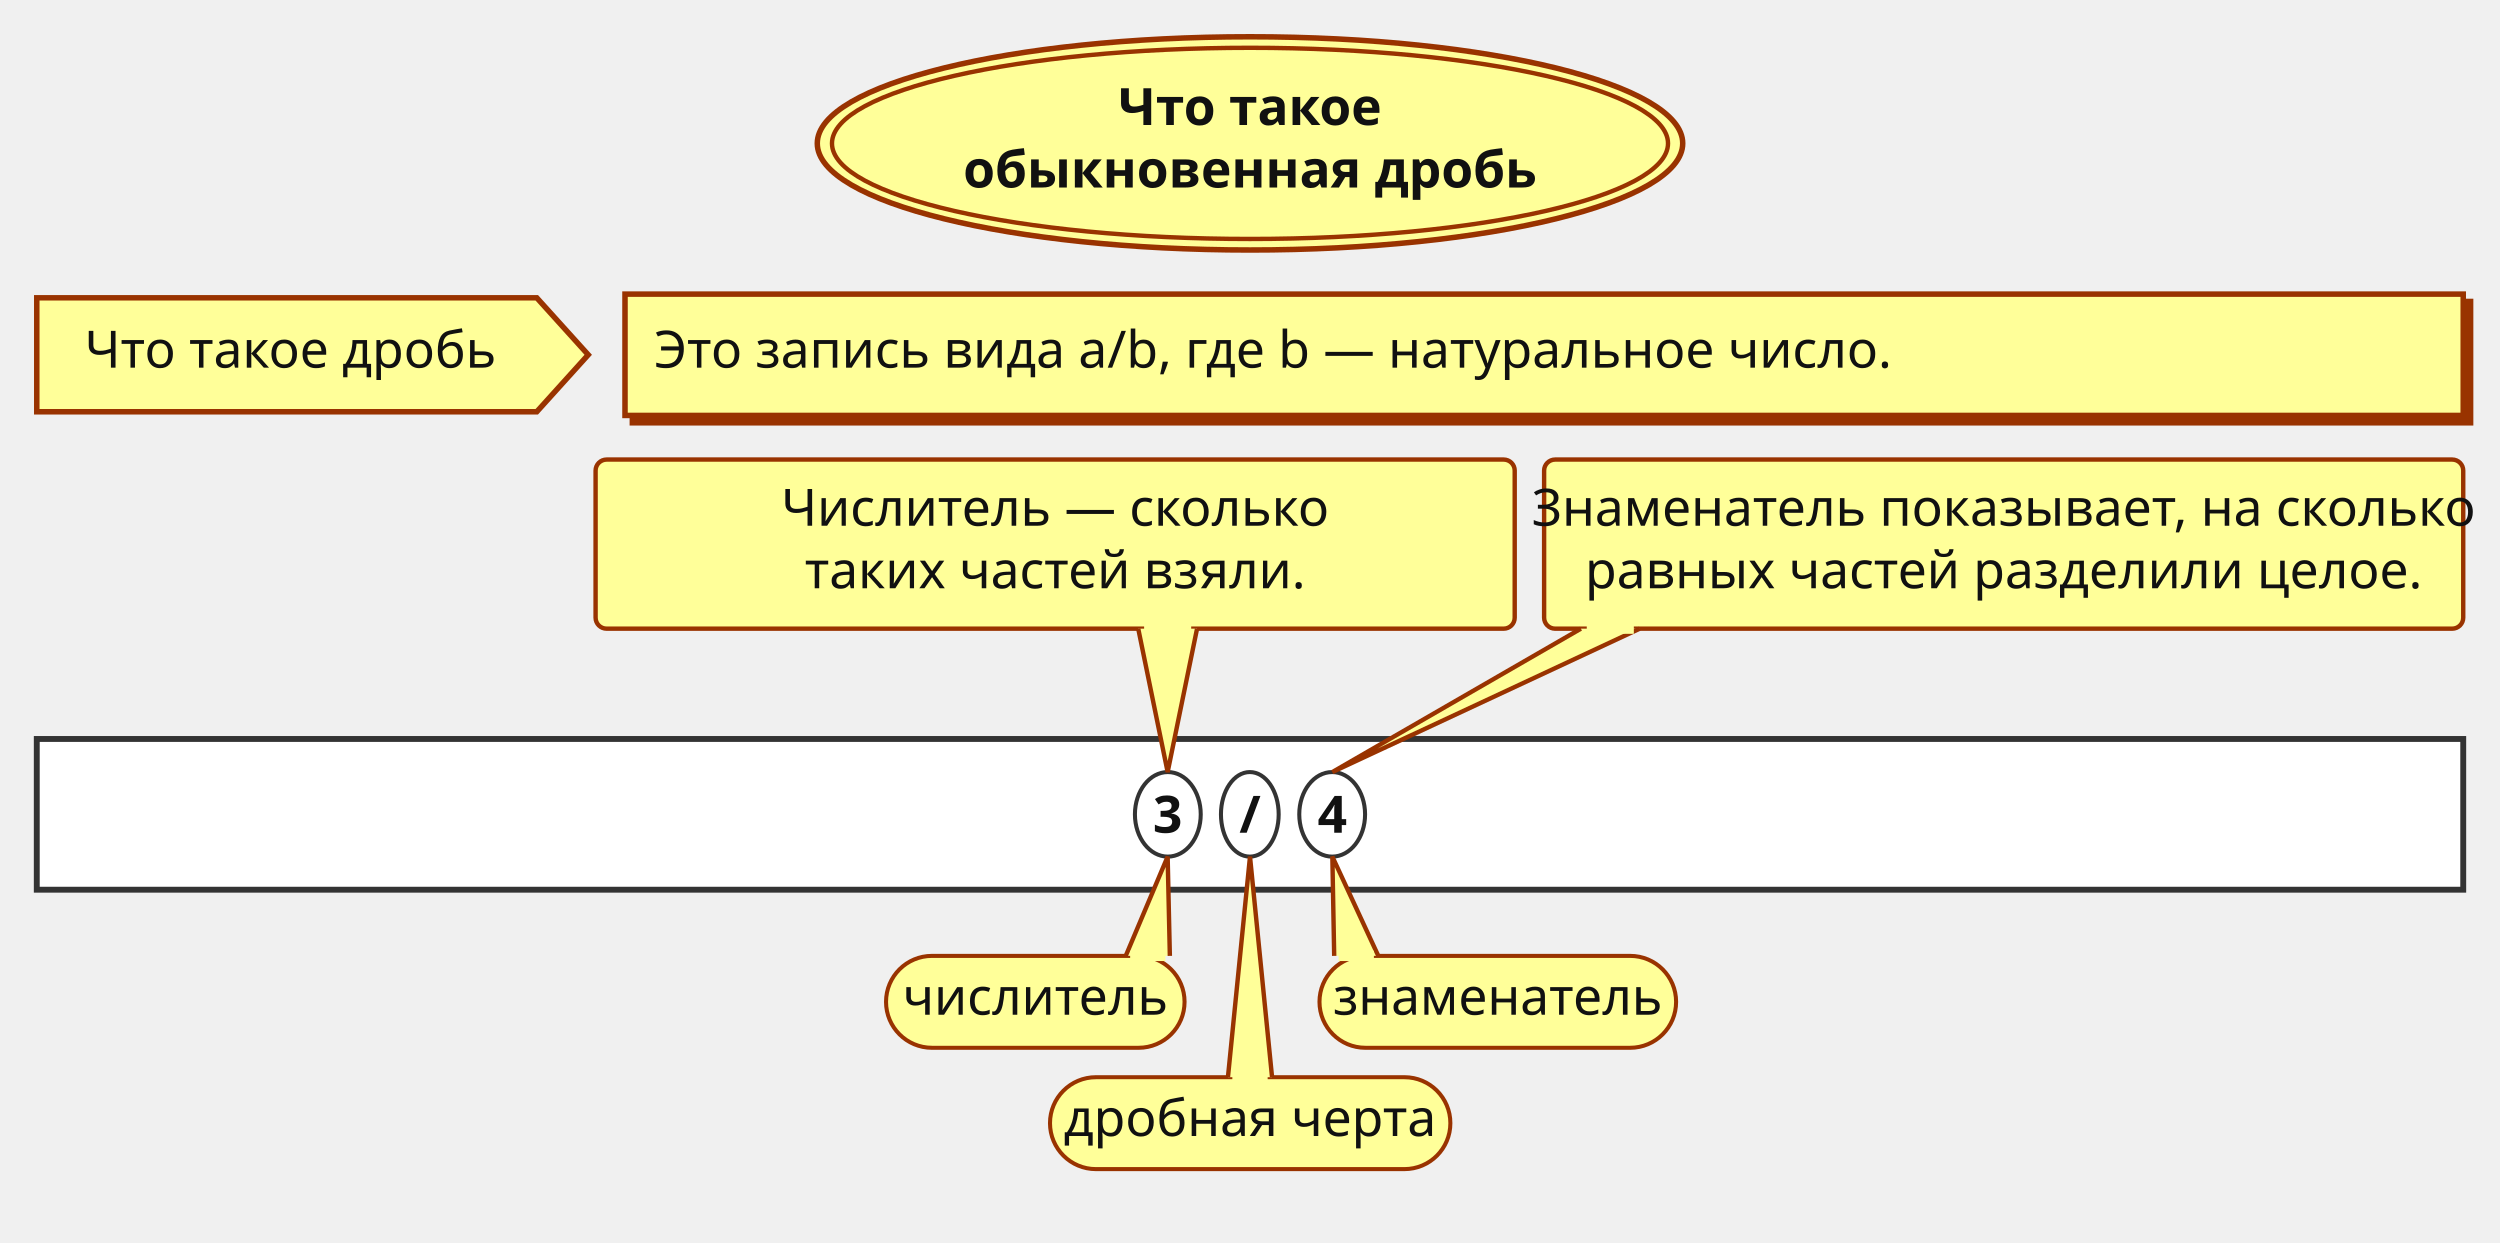
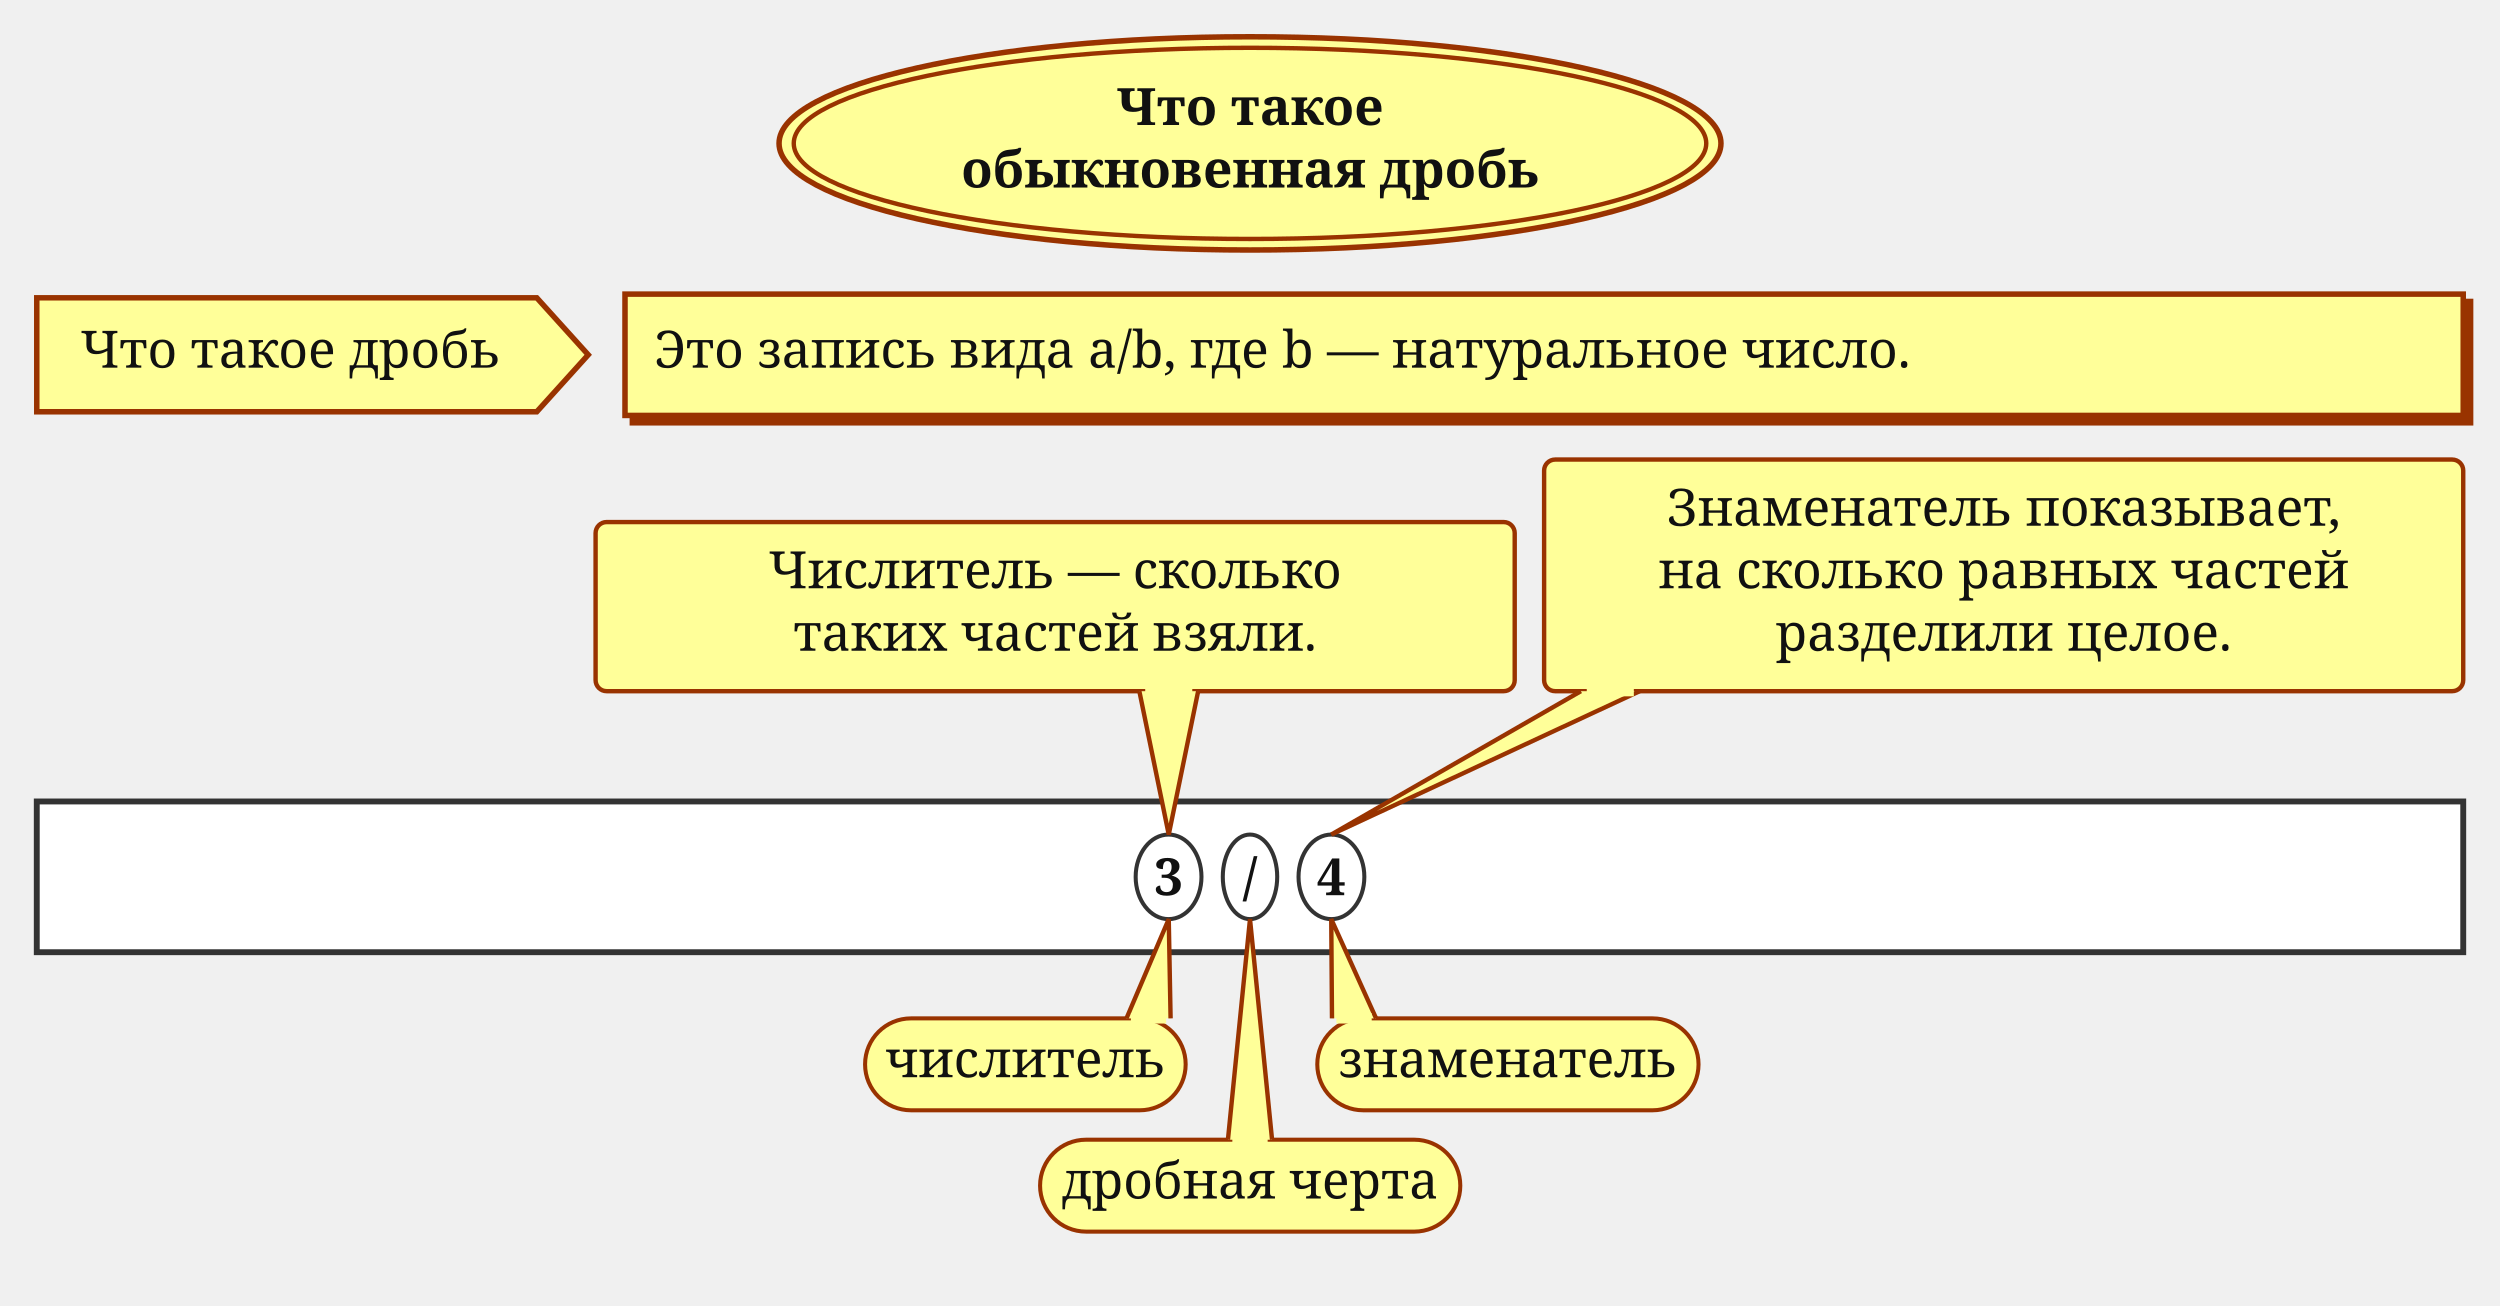
- <svg xmlns="http://www.w3.org/2000/svg" width="680" height="338" viewBox="0 0 680 338" font-family="PT Sans, sans-serif">
+ <svg xmlns="http://www.w3.org/2000/svg" width="680" height="355" viewBox="0 0 680 355" font-family="PT Serif, serif">
  <g transform="translate(0.0,0.0)">
-     <ellipse cx="340.0" cy="39.0" rx="117.7" ry="29.0" fill="#FFFF99" stroke="#993300" stroke-width="1.5" />
-     <ellipse cx="340.0" cy="39.0" rx="113.7" ry="26.0" fill="none" stroke="#993300" stroke-width="1.2" />
+     <ellipse cx="340.0" cy="39.0" rx="128.1" ry="29.0" fill="#FFFF99" stroke="#993300" stroke-width="1.5" />
+     <ellipse cx="340.0" cy="39.0" rx="124.1" ry="26.0" fill="none" stroke="#993300" stroke-width="1.2" />
    <text x="340.0" y="34.0" font-size="14" text-anchor="middle" font-weight="bold" fill="#111">Что такое</text>
    <text x="340.0" y="51.0" font-size="14" text-anchor="middle" font-weight="bold" fill="#111">обыкновенная дробь</text>
    <path d="M10.0,81.0H146.0L160.0,96.5L146.0,112.0H10.0Z" fill="#FFFF99" stroke="#993300" stroke-width="1.5" />
    <text x="79.0" y="100.0" font-size="14" text-anchor="middle" fill="#111">Что такое дробь</text>
    <g class="memo">
      <rect x="172.0" y="82.0" width="500.0" height="33.0" rx="0" fill="#993300" stroke="#993300" stroke-width="1.5" />
      <rect x="170.0" y="80.0" width="500.0" height="33.0" rx="0" fill="#FFFF99" stroke="#993300" stroke-width="1.5" />
      <g class="memo-t">
        <text x="178.0" y="100.0" font-size="14" text-anchor="start" fill="#111">Это запись вида a/b, где b — натуральное число.</text>
      </g>
    </g>
    <g transform="translate(10.0,125.0)">
-       <rect x="0.0" y="76.0" width="660.0" height="41.0" rx="0" fill="#FFFFFF" stroke="#333333" stroke-width="1.6" />
-       <rect x="298.7" y="85.0" width="17.9" height="23.0" rx="11.5" fill="#fff" stroke="#333333" stroke-width="1.1" />
-       <text x="307.6" y="101.5" font-size="14" text-anchor="middle" font-weight="bold" fill="#111">3</text>
-       <text x="317.6" y="101.5" font-size="14" text-anchor="start" font-weight="bold" fill="#111"> </text>
-       <rect x="322.1" y="85.0" width="15.7" height="23.0" rx="11.5" fill="#fff" stroke="#333333" stroke-width="1.1" />
-       <text x="330.0" y="101.5" font-size="14" text-anchor="middle" font-weight="bold" fill="#111">/</text>
-       <text x="338.9" y="101.5" font-size="14" text-anchor="start" font-weight="bold" fill="#111"> </text>
-       <rect x="343.4" y="85.0" width="17.9" height="23.0" rx="11.5" fill="#fff" stroke="#333333" stroke-width="1.1" />
-       <text x="352.4" y="101.5" font-size="14" text-anchor="middle" font-weight="bold" fill="#111">4</text>
-       <rect x="152.0" y="0.0" width="250.0" height="46.0" rx="3" fill="#FFFF99" stroke="#993300" stroke-width="1.2" />
+       <rect x="0.0" y="93.0" width="660.0" height="41.0" rx="0" fill="#FFFFFF" stroke="#333333" stroke-width="1.6" />
+       <rect x="298.9" y="102.0" width="17.9" height="23.0" rx="11.5" fill="#fff" stroke="#333333" stroke-width="1.1" />
+       <text x="307.9" y="118.5" font-size="14" text-anchor="middle" font-weight="bold" fill="#111">3</text>
+       <text x="317.8" y="118.5" font-size="14" text-anchor="start" font-weight="bold" fill="#111"> </text>
+       <rect x="322.6" y="102.0" width="14.8" height="23.0" rx="11.5" fill="#fff" stroke="#333333" stroke-width="1.1" />
+       <text x="330.0" y="118.5" font-size="14" text-anchor="middle" font-weight="bold" fill="#111">/</text>
+       <text x="338.4" y="118.5" font-size="14" text-anchor="start" font-weight="bold" fill="#111"> </text>
+       <rect x="343.2" y="102.0" width="17.9" height="23.0" rx="11.5" fill="#fff" stroke="#333333" stroke-width="1.1" />
+       <text x="352.1" y="118.5" font-size="14" text-anchor="middle" font-weight="bold" fill="#111">4</text>
+       <rect x="152.0" y="17.0" width="250.0" height="46.0" rx="3" fill="#FFFF99" stroke="#993300" stroke-width="1.2" />
      <g data-k="tail">
-         <path d="M299.6,46.0L307.6,85.0L315.6,46.0" fill="#FFFF99" stroke="#993300" stroke-width="1.2" />
-         <line x1="301.2" y1="46.0" x2="314.0" y2="46.0" stroke="#FFFF99" stroke-width="2.8" />
+         <path d="M299.9,63.0L307.9,102.0L315.9,63.0" fill="#FFFF99" stroke="#993300" stroke-width="1.2" />
+         <line x1="301.5" y1="63.0" x2="314.3" y2="63.0" stroke="#FFFF99" stroke-width="2.8" />
      </g>
-       <text x="277.0" y="18.0" font-size="14" text-anchor="middle" fill="#111">Числитель — сколько</text>
-       <text x="277.0" y="35.0" font-size="14" text-anchor="middle" fill="#111">таких частей взяли.</text>
-       <rect x="410.0" y="0.0" width="250.0" height="46.0" rx="3" fill="#FFFF99" stroke="#993300" stroke-width="1.2" />
+       <text x="277.0" y="35.0" font-size="14" text-anchor="middle" fill="#111">Числитель — сколько</text>
+       <text x="277.0" y="52.0" font-size="14" text-anchor="middle" fill="#111">таких частей взяли.</text>
+       <rect x="410.0" y="0.0" width="250.0" height="63.0" rx="3" fill="#FFFF99" stroke="#993300" stroke-width="1.2" />
      <g data-k="tail">
-         <path d="M420.0,46.0L352.4,85.0L436.0,46.0" fill="#FFFF99" stroke="#993300" stroke-width="1.2" />
-         <line x1="421.6" y1="46.0" x2="434.4" y2="46.0" stroke="#FFFF99" stroke-width="2.8" />
+         <path d="M420.0,63.0L352.1,102.0L436.0,63.0" fill="#FFFF99" stroke="#993300" stroke-width="1.2" />
+         <line x1="421.6" y1="63.0" x2="434.4" y2="63.0" stroke="#FFFF99" stroke-width="2.8" />
      </g>
-       <text x="535.0" y="18.0" font-size="14" text-anchor="middle" fill="#111">Знаменатель показывает, на сколько</text>
-       <text x="535.0" y="35.0" font-size="14" text-anchor="middle" fill="#111">равных частей разделили целое.</text>
-       <rect x="231.0" y="135.0" width="81.2" height="25.0" rx="12.5" fill="#FFFF99" stroke="#993300" stroke-width="1.1" />
+       <text x="535.0" y="18.0" font-size="14" text-anchor="middle" fill="#111">Знаменатель показывает,</text>
+       <text x="535.0" y="35.0" font-size="14" text-anchor="middle" fill="#111">на сколько равных частей</text>
+       <text x="535.0" y="52.0" font-size="14" text-anchor="middle" fill="#111">разделили целое.</text>
+       <rect x="225.3" y="152.0" width="87.2" height="25.0" rx="12.5" fill="#FFFF99" stroke="#993300" stroke-width="1.1" />
      <g data-k="tail">
-         <path d="M296.2,135.0L307.6,108.0L308.2,135.0" fill="#FFFF99" stroke="#993300" stroke-width="1.2" />
-         <line x1="297.4" y1="135.0" x2="307.0" y2="135.0" stroke="#FFFF99" stroke-width="2.8" />
+         <path d="M296.4,152.0L307.9,125.0L308.4,152.0" fill="#FFFF99" stroke="#993300" stroke-width="1.2" />
+         <line x1="297.6" y1="152.0" x2="307.2" y2="152.0" stroke="#FFFF99" stroke-width="2.8" />
      </g>
-       <text x="271.6" y="151.0" font-size="14" text-anchor="middle" fill="#111">числитель</text>
-       <rect x="348.9" y="135.0" width="97.0" height="25.0" rx="12.5" fill="#FFFF99" stroke="#993300" stroke-width="1.1" />
+       <text x="268.9" y="168.0" font-size="14" text-anchor="middle" fill="#111">числитель</text>
+       <rect x="348.3" y="152.0" width="103.7" height="25.0" rx="12.5" fill="#FFFF99" stroke="#993300" stroke-width="1.1" />
      <g data-k="tail">
-         <path d="M352.9,135.0L352.4,108.0L364.9,135.0" fill="#FFFF99" stroke="#993300" stroke-width="1.2" />
-         <line x1="354.1" y1="135.0" x2="363.7" y2="135.0" stroke="#FFFF99" stroke-width="2.8" />
+         <path d="M352.3,152.0L352.1,125.0L364.3,152.0" fill="#FFFF99" stroke="#993300" stroke-width="1.2" />
+         <line x1="353.5" y1="152.0" x2="363.1" y2="152.0" stroke="#FFFF99" stroke-width="2.8" />
      </g>
-       <text x="397.4" y="151.0" font-size="14" text-anchor="middle" fill="#111">знаменатель</text>
-       <rect x="275.6" y="168.0" width="108.9" height="25.0" rx="12.5" fill="#FFFF99" stroke="#993300" stroke-width="1.1" />
+       <text x="400.1" y="168.0" font-size="14" text-anchor="middle" fill="#111">знаменатель</text>
+       <rect x="272.9" y="185.0" width="114.3" height="25.0" rx="12.5" fill="#FFFF99" stroke="#993300" stroke-width="1.1" />
      <g data-k="tail">
-         <path d="M324.0,168.0L330.0,108.0L336.0,168.0" fill="#FFFF99" stroke="#993300" stroke-width="1.2" />
-         <line x1="325.2" y1="168.0" x2="334.8" y2="168.0" stroke="#FFFF99" stroke-width="2.8" />
+         <path d="M324.0,185.0L330.0,125.0L336.0,185.0" fill="#FFFF99" stroke="#993300" stroke-width="1.2" />
+         <line x1="325.2" y1="185.0" x2="334.8" y2="185.0" stroke="#FFFF99" stroke-width="2.8" />
      </g>
-       <text x="330.0" y="184.0" font-size="14" text-anchor="middle" fill="#111">дробная черта</text>
+       <text x="330.0" y="201.0" font-size="14" text-anchor="middle" fill="#111">дробная черта</text>
    </g>
  </g>
</svg>
